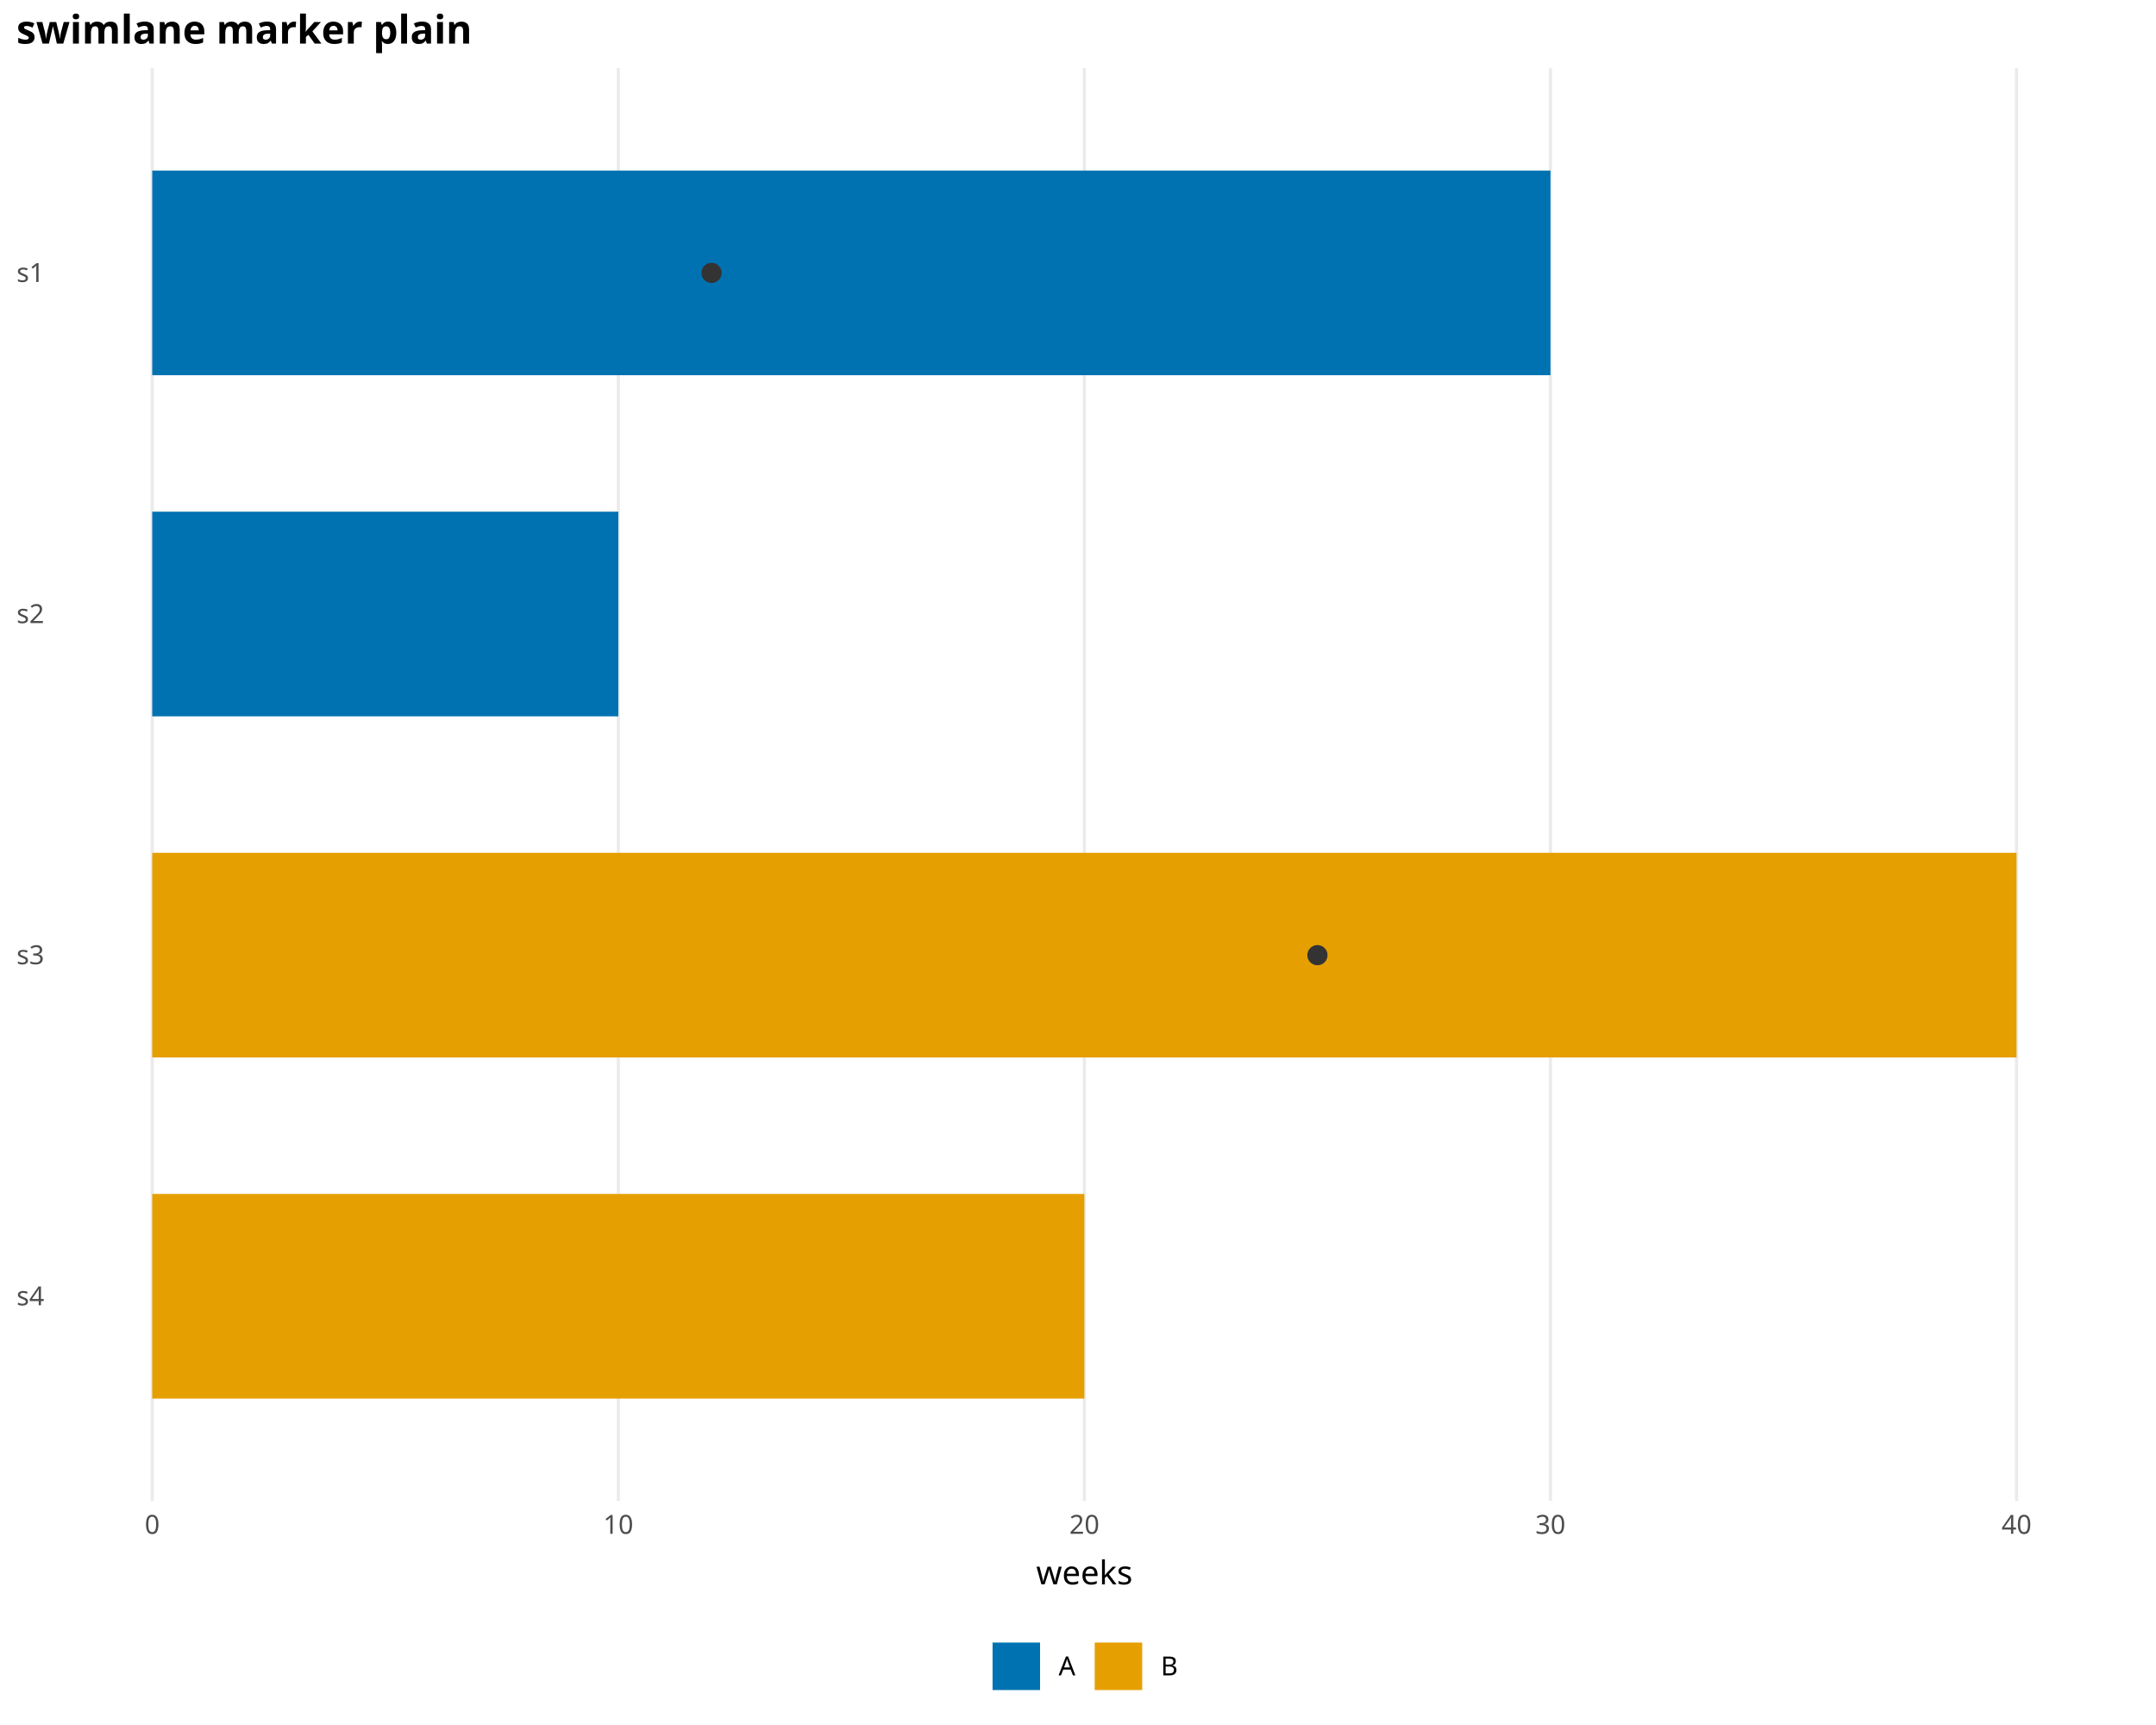
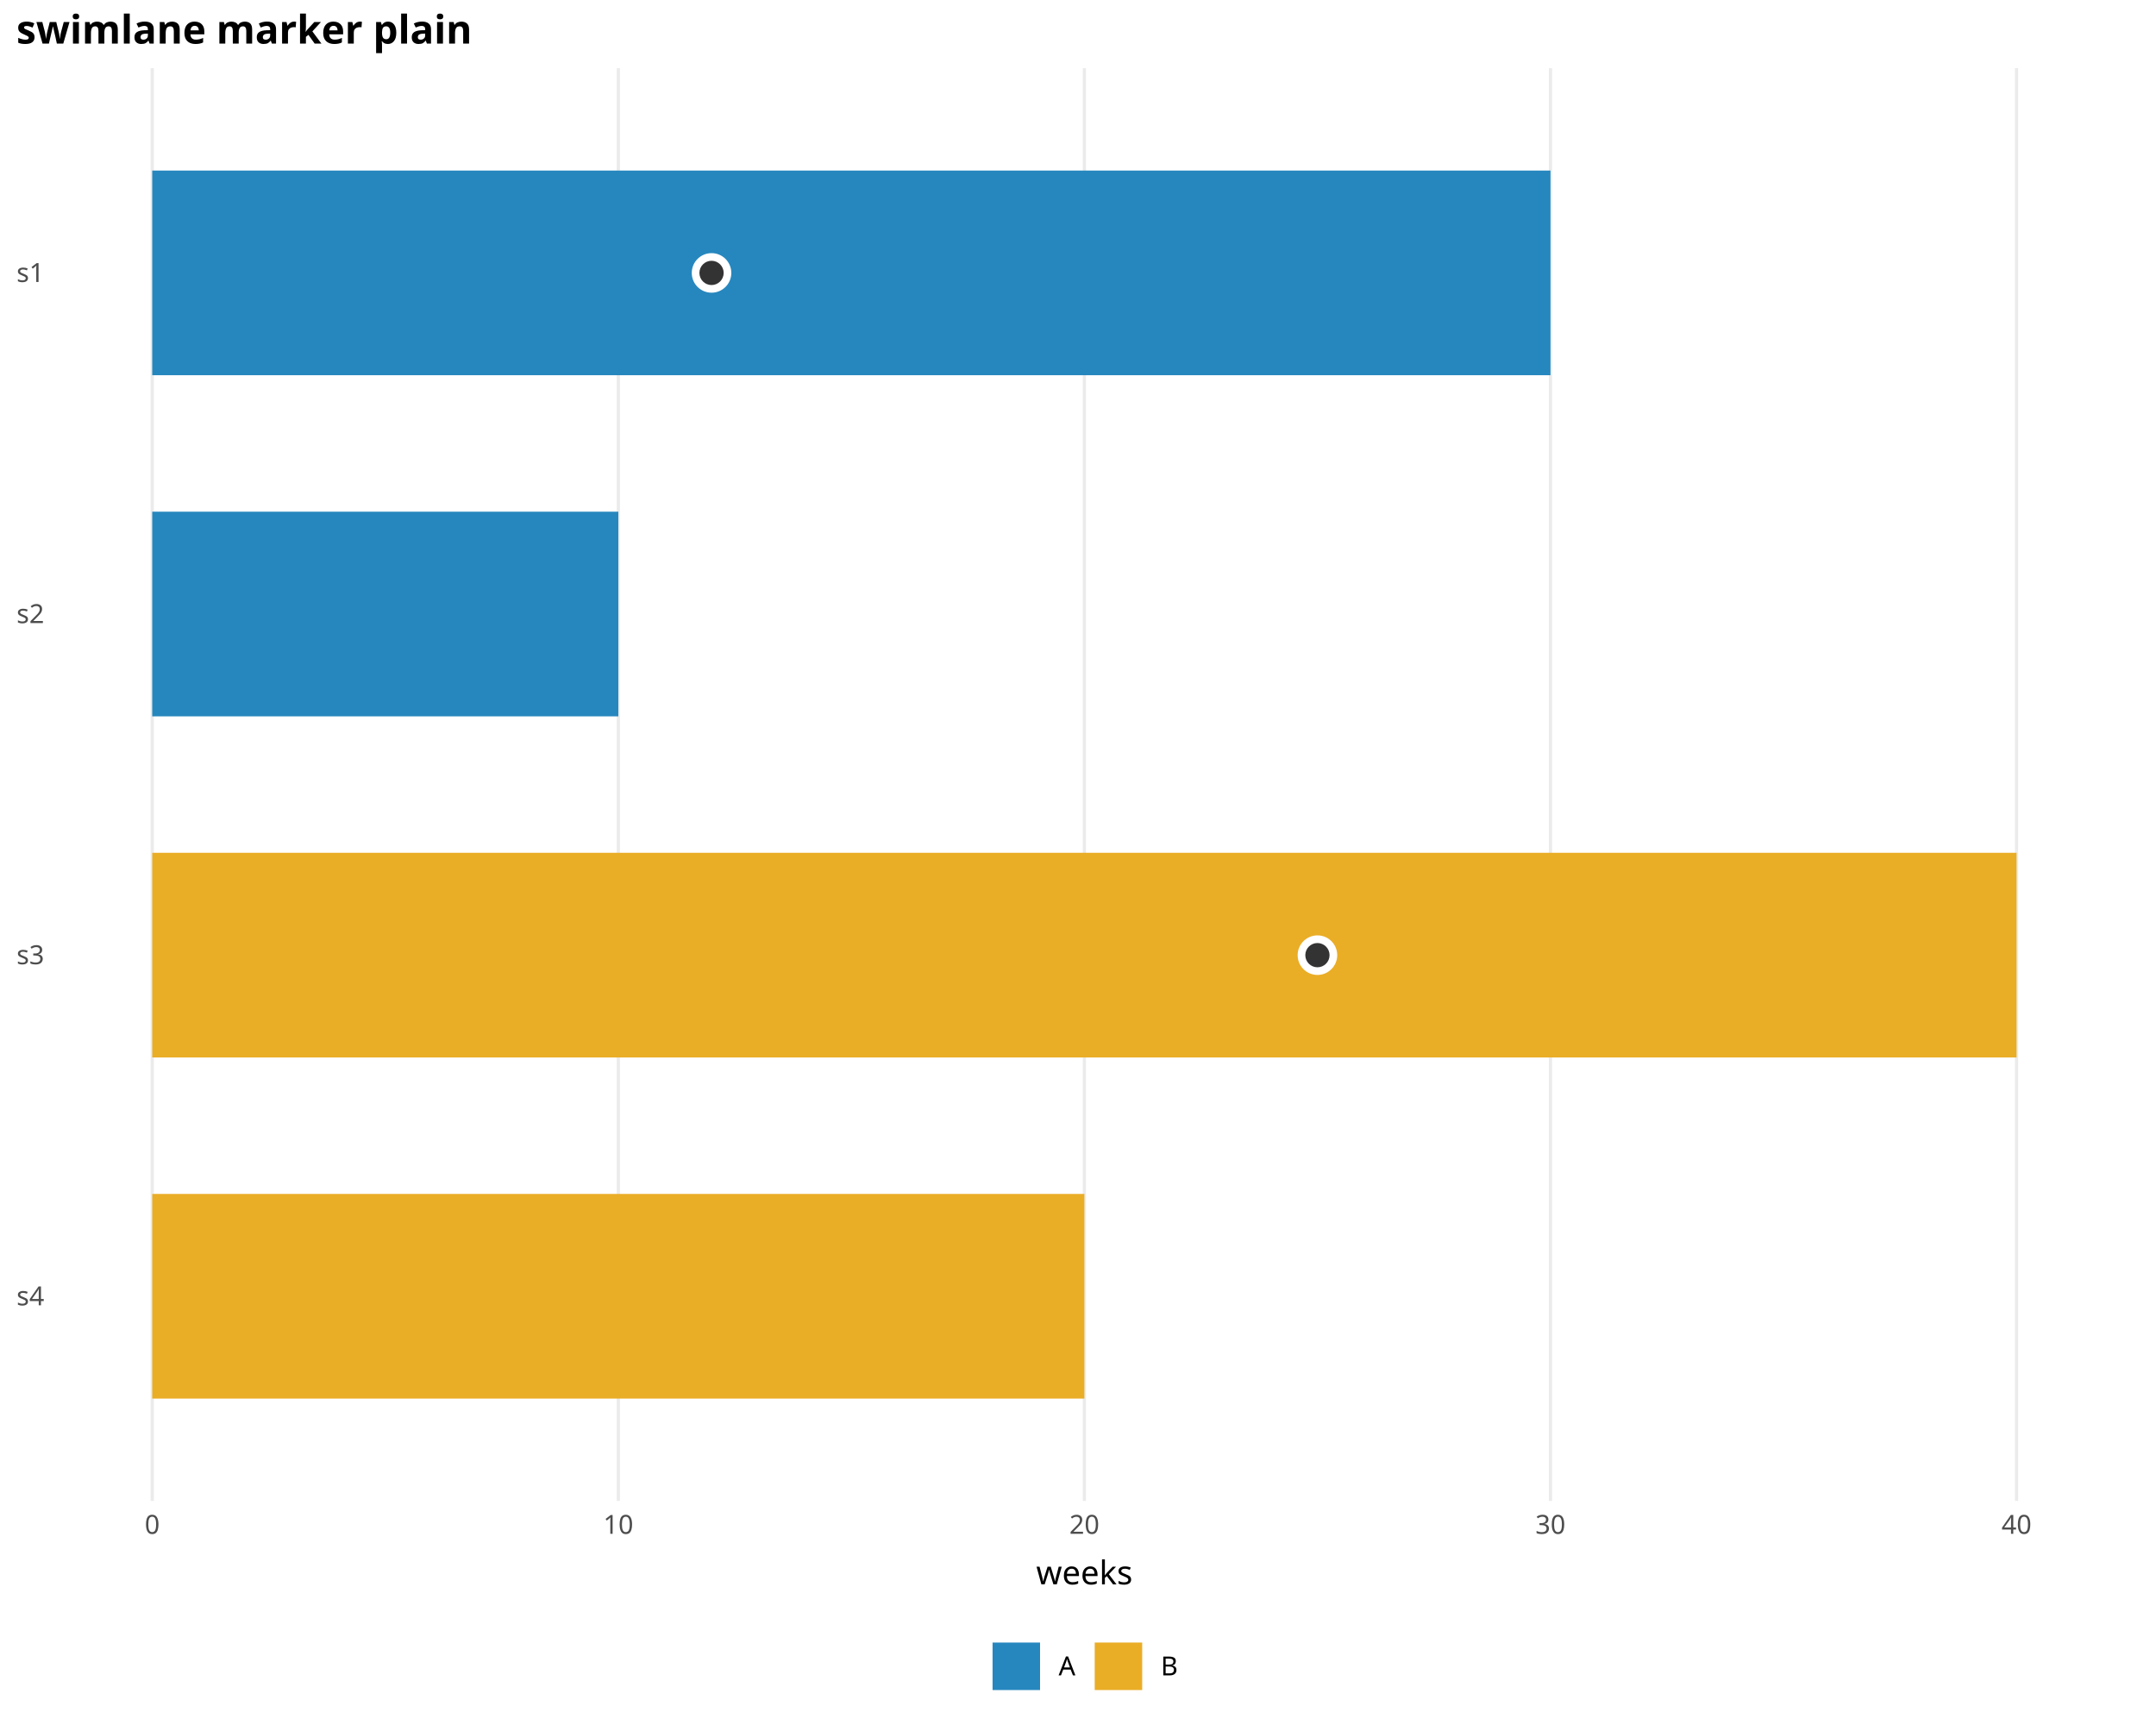
<svg xmlns="http://www.w3.org/2000/svg" class="svglite" data-engine-version="2.0" width="720.00pt" height="576.00pt" viewBox="0 0 720.00 576.00">
  <defs>
    <style type="text/css">
    .svglite line, .svglite polyline, .svglite polygon, .svglite path, .svglite rect, .svglite circle {
      fill: none;
      stroke: #000000;
      stroke-linecap: round;
      stroke-linejoin: round;
      stroke-miterlimit: 10.00;
    }
  </style>
  </defs>
  <rect width="100%" height="100%" style="stroke: none; fill: #FFFFFF;" />
  <defs>
    <clipPath id="cpMC4wMHw3MjAuMDB8MC4wMHw1NzYuMDA=">
      <rect x="0.00" y="0.00" width="720.00" height="576.00" />
    </clipPath>
  </defs>
  <g clip-path="url(#cpMC4wMHw3MjAuMDB8MC4wMHw1NzYuMDA=)">
    <rect x="0.00" y="0.00" width="720.00" height="576.00" style="stroke-width: 1.07; stroke: none; fill: #FFFFFF;" />
    <polyline points="50.84,501.18 50.84,22.78 " style="stroke-width: 1.07; stroke: #EBEBEB; stroke-linecap: butt;" />
    <polyline points="206.49,501.18 206.49,22.78 " style="stroke-width: 1.07; stroke: #EBEBEB; stroke-linecap: butt;" />
    <polyline points="362.13,501.18 362.13,22.78 " style="stroke-width: 1.07; stroke: #EBEBEB; stroke-linecap: butt;" />
    <polyline points="517.78,501.18 517.78,22.78 " style="stroke-width: 1.07; stroke: #EBEBEB; stroke-linecap: butt;" />
    <polyline points="673.43,501.18 673.43,22.78 " style="stroke-width: 1.07; stroke: #EBEBEB; stroke-linecap: butt;" />
-     <rect x="50.84" y="398.67" width="311.29" height="68.34" style="stroke-width: 1.07; stroke: none; stroke-linecap: butt; stroke-linejoin: miter; fill: #E69F00;" />
-     <rect x="50.84" y="284.76" width="622.59" height="68.34" style="stroke-width: 1.07; stroke: none; stroke-linecap: butt; stroke-linejoin: miter; fill: #E69F00;" />
-     <rect x="50.84" y="170.86" width="155.65" height="68.34" style="stroke-width: 1.07; stroke: none; stroke-linecap: butt; stroke-linejoin: miter; fill: #0072B2;" />
-     <rect x="50.84" y="56.95" width="466.94" height="68.34" style="stroke-width: 1.07; stroke: none; stroke-linecap: butt; stroke-linejoin: miter; fill: #0072B2;" />
-     <circle cx="439.96" cy="318.94" r="3.02" style="stroke-width: 0.71; stroke: #333333; fill: #333333;" />
-     <circle cx="237.62" cy="91.13" r="3.02" style="stroke-width: 0.71; stroke: #333333; fill: #333333;" />
+     <rect x="50.84" y="398.67" width="311.29" height="68.34" style="stroke-width: 1.07; stroke: none; stroke-linecap: butt; stroke-linejoin: miter; fill: #EAAD26;" />
+     <rect x="50.84" y="284.76" width="622.59" height="68.34" style="stroke-width: 1.07; stroke: none; stroke-linecap: butt; stroke-linejoin: miter; fill: #EAAD26;" />
+     <rect x="50.84" y="170.86" width="155.65" height="68.34" style="stroke-width: 1.07; stroke: none; stroke-linecap: butt; stroke-linejoin: miter; fill: #2687BE;" />
+     <rect x="50.84" y="56.95" width="466.94" height="68.34" style="stroke-width: 1.07; stroke: none; stroke-linecap: butt; stroke-linejoin: miter; fill: #2687BE;" />
+     <circle cx="439.96" cy="318.94" r="5.01" style="stroke-width: 3.19; stroke: #FFFFFF; fill: #FFFFFF;" />
+     <circle cx="237.62" cy="91.13" r="5.01" style="stroke-width: 3.19; stroke: #FFFFFF; fill: #FFFFFF;" />
+     <circle cx="439.96" cy="318.94" r="3.52" style="stroke-width: 1.06; stroke: #333333; fill: #333333;" />
+     <circle cx="237.62" cy="91.13" r="3.52" style="stroke-width: 1.06; stroke: #333333; fill: #333333;" />
    <text x="14.78" y="435.87" text-anchor="end" style="font-size: 8.80px; fill: #4D4D4D; font-family: sans;" textLength="9.30px" lengthAdjust="spacingAndGlyphs">s4</text>
    <text x="14.78" y="321.96" text-anchor="end" style="font-size: 8.80px; fill: #4D4D4D; font-family: sans;" textLength="9.30px" lengthAdjust="spacingAndGlyphs">s3</text>
    <text x="14.78" y="208.06" text-anchor="end" style="font-size: 8.80px; fill: #4D4D4D; font-family: sans;" textLength="9.30px" lengthAdjust="spacingAndGlyphs">s2</text>
    <text x="14.78" y="94.15" text-anchor="end" style="font-size: 8.80px; fill: #4D4D4D; font-family: sans;" textLength="9.30px" lengthAdjust="spacingAndGlyphs">s1</text>
    <text x="50.84" y="512.17" text-anchor="middle" style="font-size: 8.80px; fill: #4D4D4D; font-family: sans;" textLength="4.89px" lengthAdjust="spacingAndGlyphs">0</text>
    <text x="206.49" y="512.17" text-anchor="middle" style="font-size: 8.80px; fill: #4D4D4D; font-family: sans;" textLength="9.79px" lengthAdjust="spacingAndGlyphs">10</text>
    <text x="362.13" y="512.17" text-anchor="middle" style="font-size: 8.80px; fill: #4D4D4D; font-family: sans;" textLength="9.79px" lengthAdjust="spacingAndGlyphs">20</text>
    <text x="517.78" y="512.17" text-anchor="middle" style="font-size: 8.80px; fill: #4D4D4D; font-family: sans;" textLength="9.79px" lengthAdjust="spacingAndGlyphs">30</text>
    <text x="673.43" y="512.17" text-anchor="middle" style="font-size: 8.80px; fill: #4D4D4D; font-family: sans;" textLength="9.79px" lengthAdjust="spacingAndGlyphs">40</text>
    <text x="362.13" y="529.04" text-anchor="middle" style="font-size: 11.00px; font-family: sans;" textLength="31.19px" lengthAdjust="spacingAndGlyphs">weeks</text>
-     <rect x="331.47" y="548.47" width="15.86" height="15.86" style="stroke-width: 1.07; stroke: none; stroke-linecap: butt; stroke-linejoin: miter; fill: #0072B2;" />
-     <rect x="365.58" y="548.47" width="15.86" height="15.86" style="stroke-width: 1.07; stroke: none; stroke-linecap: butt; stroke-linejoin: miter; fill: #E69F00;" />
+     <rect x="331.47" y="548.47" width="15.86" height="15.86" style="stroke-width: 1.07; stroke: none; stroke-linecap: butt; stroke-linejoin: miter; fill: #2687BE;" />
+     <rect x="365.58" y="548.47" width="15.86" height="15.86" style="stroke-width: 1.07; stroke: none; stroke-linecap: butt; stroke-linejoin: miter; fill: #EAAD26;" />
    <text x="353.52" y="559.43" style="font-size: 8.80px; font-family: sans;" textLength="5.87px" lengthAdjust="spacingAndGlyphs">A</text>
    <text x="387.63" y="559.43" style="font-size: 8.80px; font-family: sans;" textLength="5.87px" lengthAdjust="spacingAndGlyphs">B</text>
    <text x="5.48" y="14.56" style="font-size: 13.20px; font-weight: bold; font-family: sans;" textLength="131.33px" lengthAdjust="spacingAndGlyphs">swimlane marker plain</text>
  </g>
</svg>
